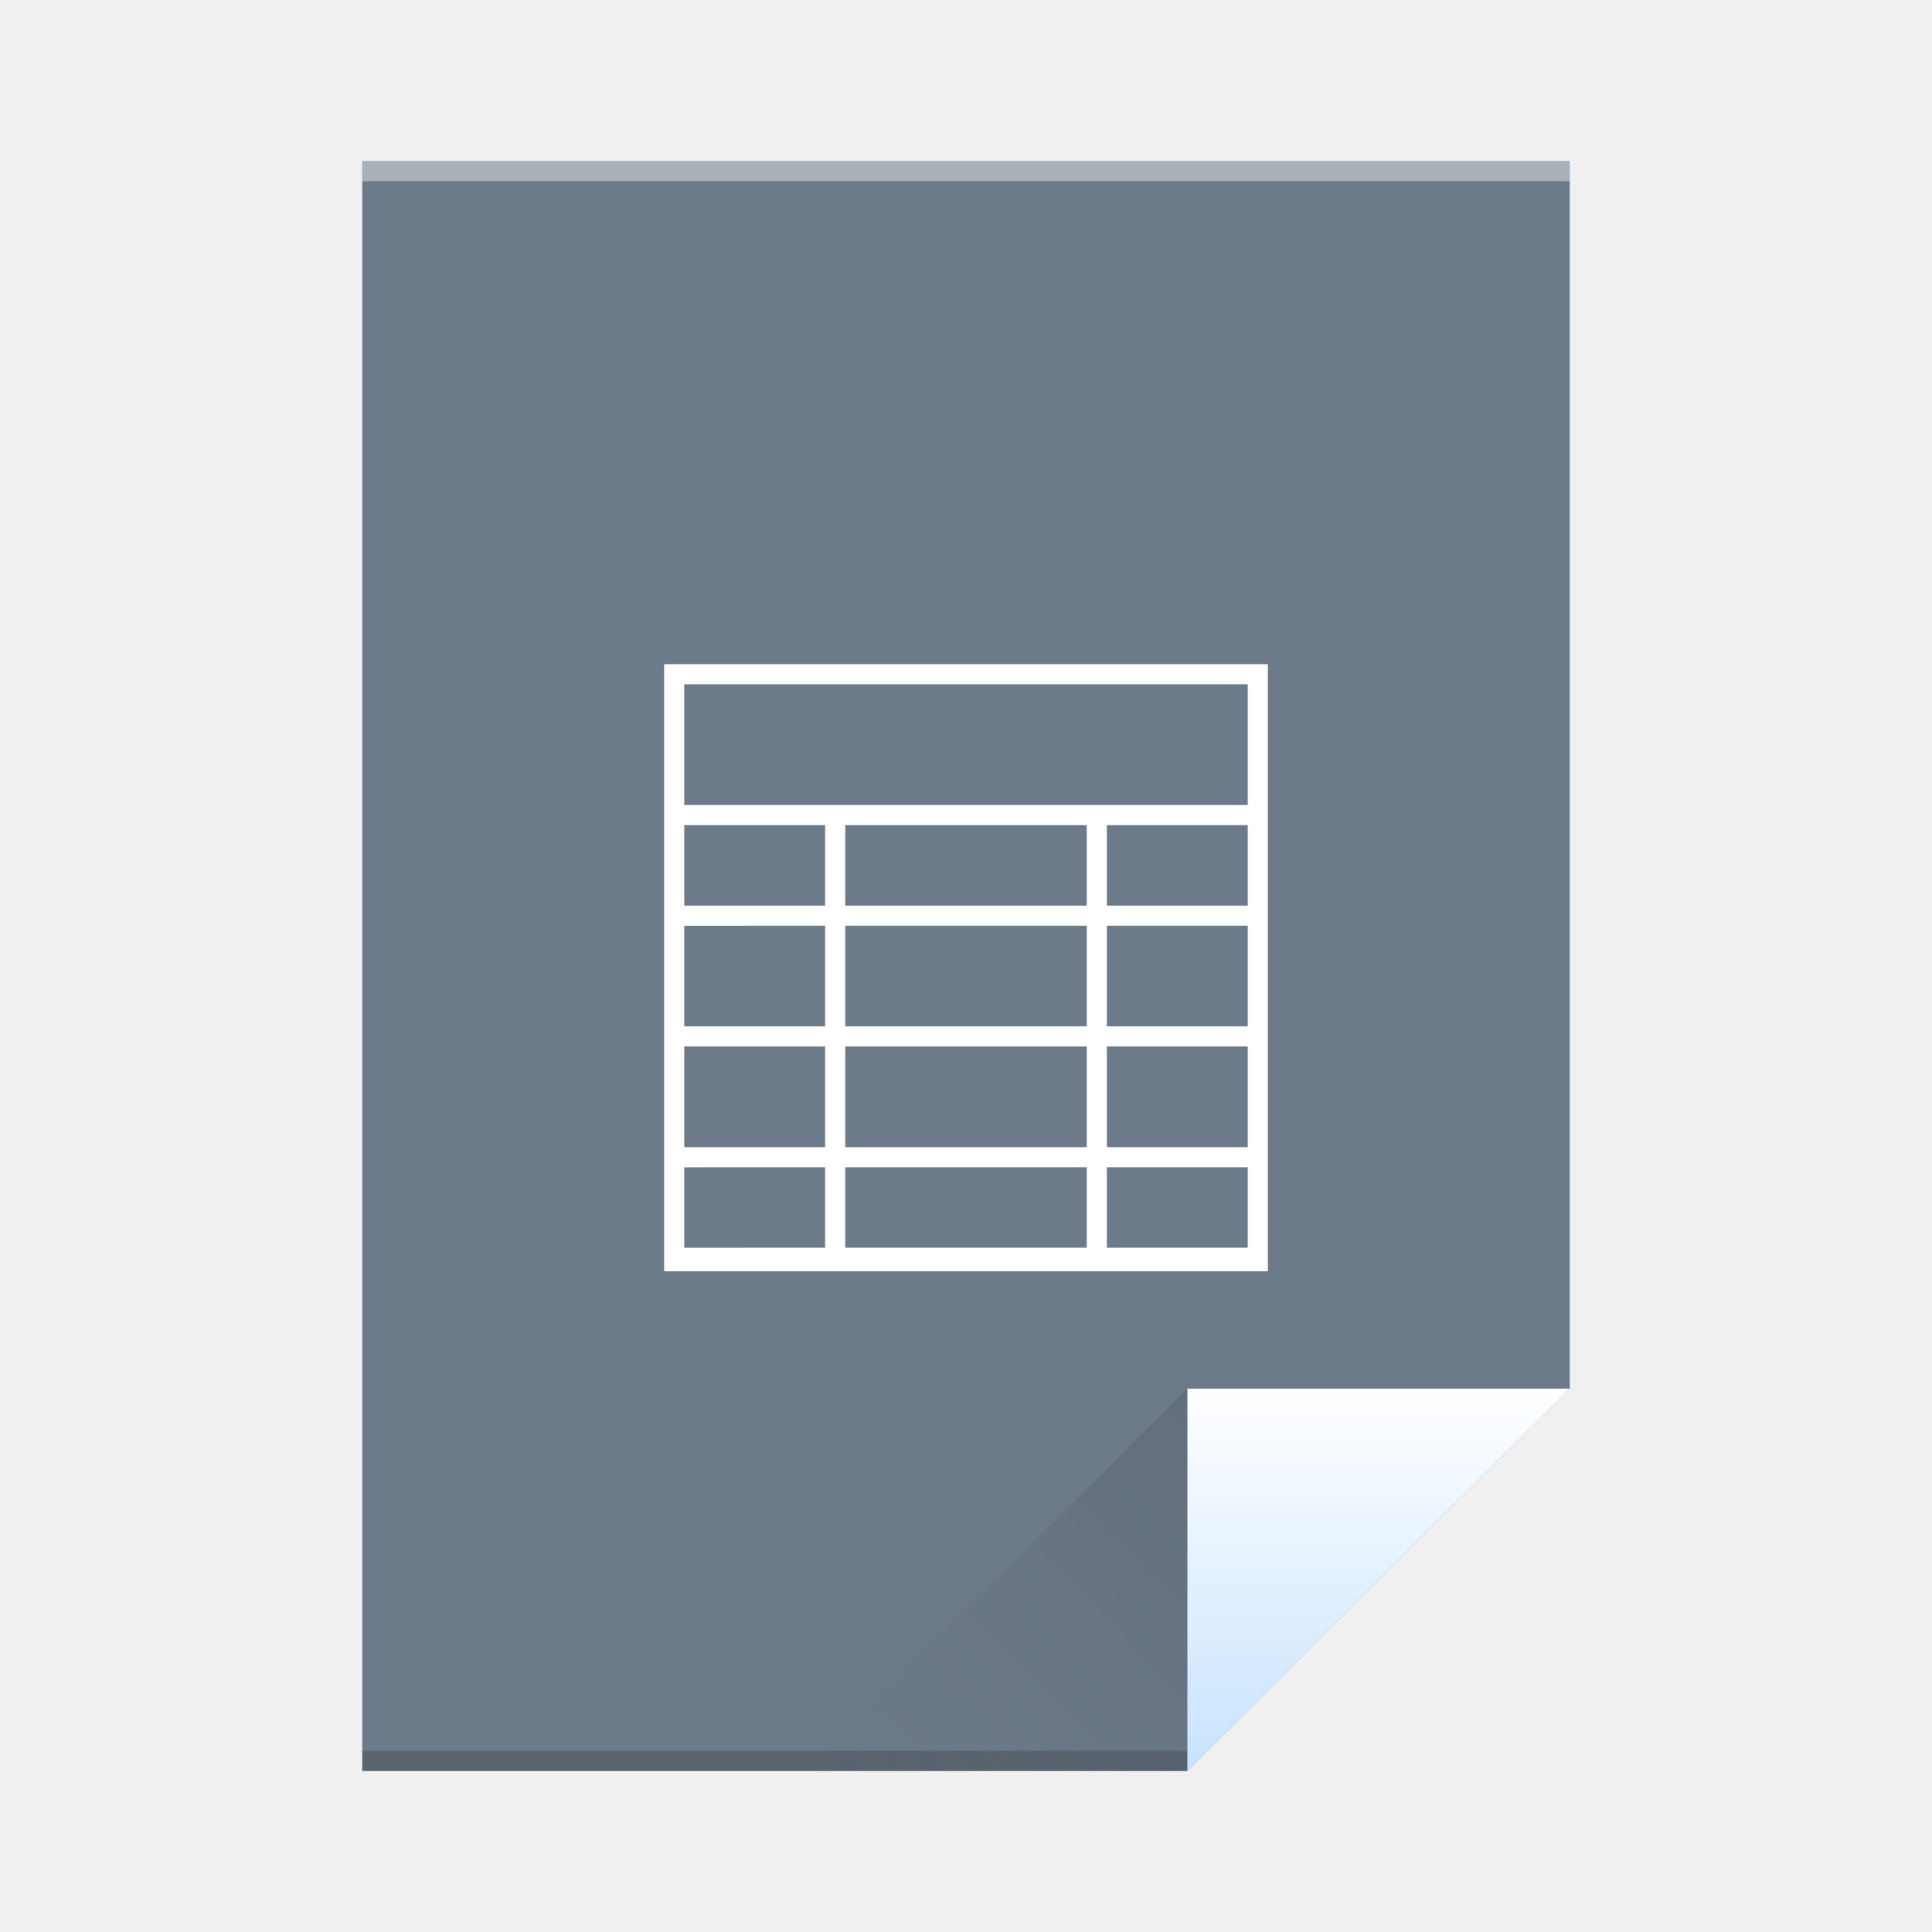
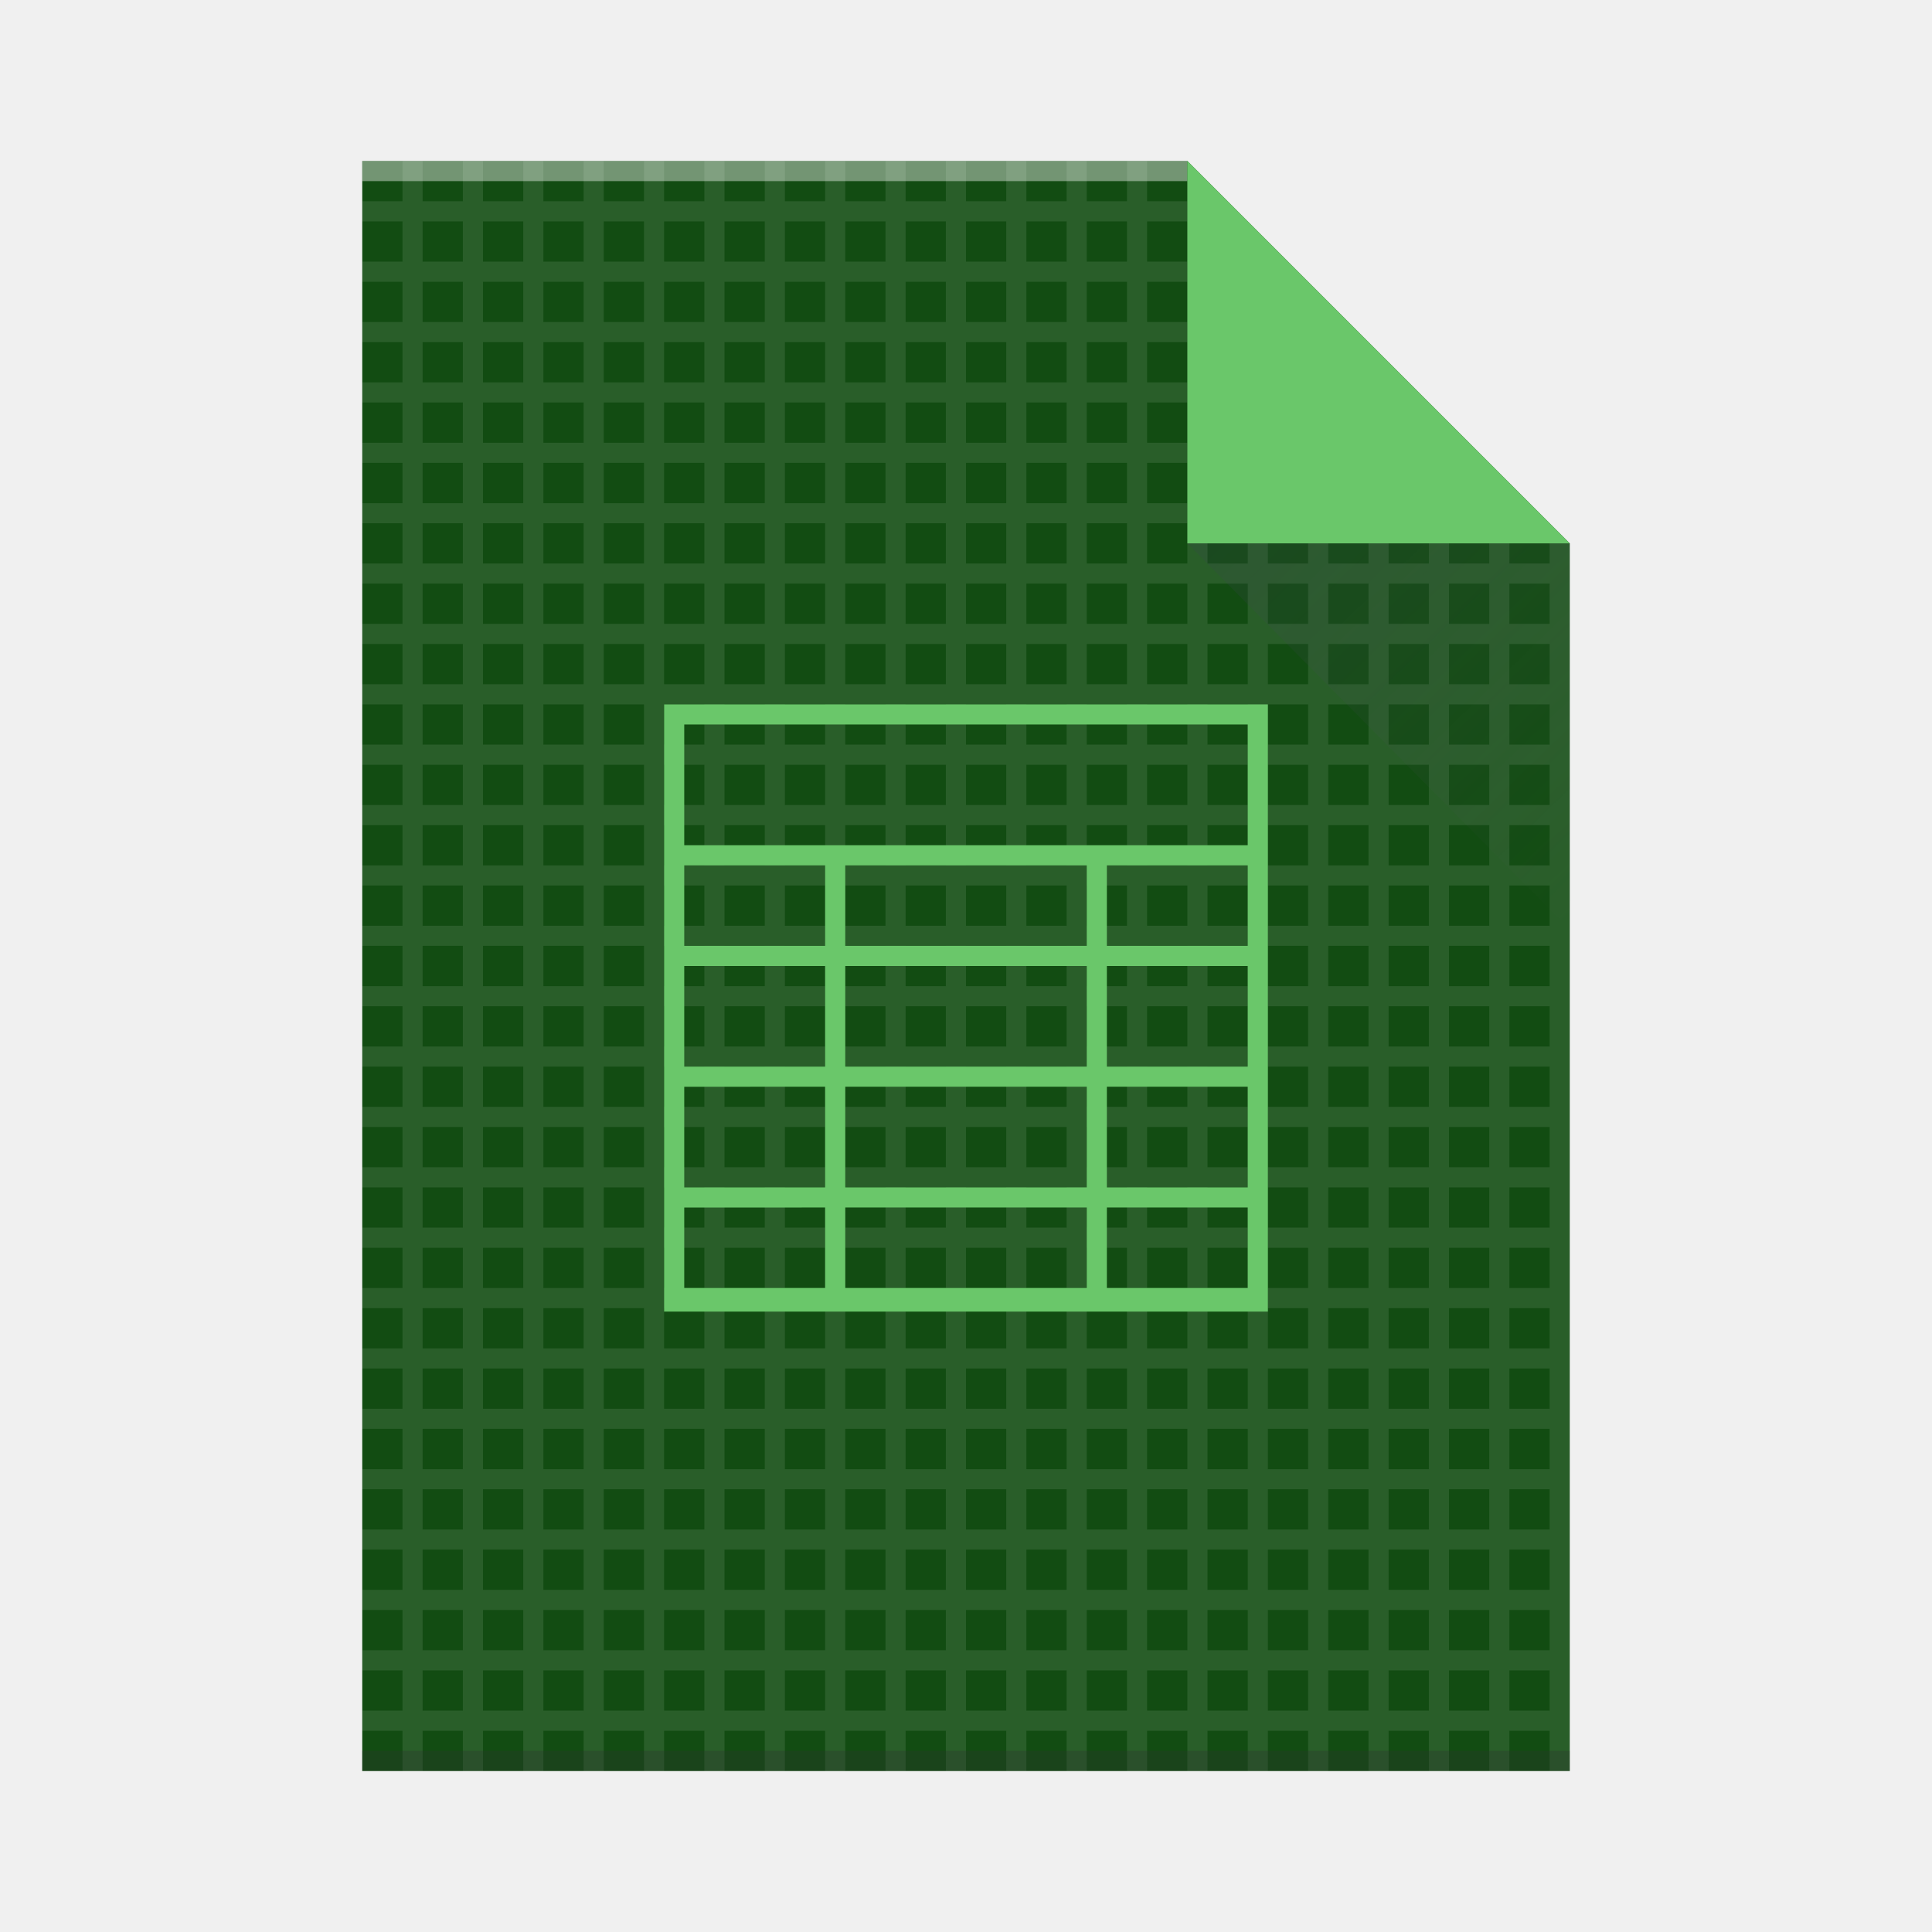
<svg xmlns="http://www.w3.org/2000/svg" height="96" width="96">
-   <linearGradient id="a" gradientTransform="matrix(1.363636 0 0 1.379309 204.3766 -1373.385)" gradientUnits="userSpaceOnUse" x1="44" x2="44" y1="1044.362" y2="964.362">
-     <stop offset="0" stop-color="#6c7a89" />
-     <stop offset="1" stop-color="#768492" />
-   </linearGradient>
-   <linearGradient id="b" gradientTransform="matrix(1.363636 0 0 1.37931 4.363636 960.2243)" gradientUnits="userSpaceOnUse" x1="47" x2="47" y1="61" y2="47">
-     <stop offset="0" stop-color="#c8e3fe" />
-     <stop offset="1" stop-color="#fff" />
-   </linearGradient>
-   <linearGradient id="c" gradientTransform="matrix(1.363636 0 0 -1.37931 -14.72727 1067.811)" gradientUnits="userSpaceOnUse" x1="54.067" x2="40" y1="30.775" y2="17">
+   <linearGradient id="a" gradientTransform="matrix(0 -1.363636 -1.37931 0 101.4483 1057.089)" gradientUnits="userSpaceOnUse" x1="54.067" x2="40" y1="30.775" y2="17">
    <stop offset="0" stop-color="#383e51" />
    <stop offset="1" stop-color="#655c6f" stop-opacity="0" />
  </linearGradient>
  <g transform="translate(0 -956.3622)">
-     <path d="m18 964.362v80h41l19-19v-41.69-19.31h-19.091z" fill="url(#a)" />
-     <path d="m18 1043.362h41v1h-41z" fill="#2e3132" fill-opacity=".294" />
-     <path d="m18 964.362h60v1h-60z" fill="#fff" fill-opacity=".41" />
-     <path d="m78 1025.362-19 19v-19z" fill="url(#b)" fill-rule="evenodd" />
-     <path d="m39.818 1044.362 19.182-19v19z" fill="url(#c)" fill-rule="evenodd" opacity=".2" />
-     <path d="m33 989.362 0 30.172h30l-0-30.172zm1 1h28v6h-28zm0 7h7v4h-7zm8 0h12v4h-12zm13 0h7v4h-7zm-21 5 7-.001v5.001l-7 .001zm8-.001h12v5.001h-12zm13 0h7v5.001h-7zm-21 6.001 7-.001v5.001l-7 .001zm8-.001h12v5.001h-12zm13 0h7v5.001h-7zm-21 6.002 7-.001v3.999l-7 .001zm8-.001h12v3.999h-12zm13 0h7v3.999h-7z" fill="#fff" />
+     <path d="m18 1044.362v-80h41l19 19v61z" fill="#124c12" />
+     <path d="m20 8v2h-2v1h2v2h-2v1h2v2h-2v1h2v2h-2v1h2v2h-2v1h2v2h-2v1h2v2h-2v1h2v2h-2v1h2v2h-2v1h2v2h-2v1h2v2h-2v1h2v2h-2v1h2v2h-2v1h2v2h-2v1h2v2h-2v1h2v2h-2v1h2v2h-2v1h2v2h-2v1h2v2h-2v1h2v2h-2v1h2v2h-2v1h2v2h-2v1h2v2h-2v1h2v2h-2v1h2v2h-2v1h2v2h-2v1h2v2h1v-2h2v2h1v-2h2v2h1v-2h2v2h1v-2h2v2h1v-2h2v2h1v-2h2v2h1v-2h2v2h1v-2h2v2h1v-2h2v2h1v-2h2v2h1v-2h2v2h1v-2h2v2h1v-2h2v2h1v-2h2v2h1v-2h2v2h1v-2h2v2h1v-2h2v2h1v-2h2v2h1v-2h2v2h1v-2-1-2-1-2-1-2-1-2-1-2-1-1.311-.689-1-2-1-2-1-2-1-2-1-2-1-2-1-2-1-2-1-2-1-2-1-2-1-2-1-2-1-1l-1-1v2h-2v-2h2l-1-1h-1v-1l-1-1v2h-2v-2h2l-1-1h-1v-1l-1-1v2h-2v-2h2l-1-1h-1v-1l-1-1v2h-2v-2h2l-1-1h-1v-1l-1-1v2h-2v-2h2l-1-1h-1v-1l-1-1v2h-2v-2h2l-1-1h-1v-1l-1-1v2h-2v-2h-1v2h-2v-2h-1v2h-2v-2h-1v2h-2v-2h-1v2h-2v-2h-1v2h-2v-2h-1v2h-2v-2h-1v2h-2v-2h-1v2h-2v-2h-1v2h-2v-2h-1v2h-2v-2h-1v2h-2v-2h-1v2h-2v-2zm1 3h2v2h-2zm3 0h2v2h-2zm3 0h2v2h-2zm3 0h2v2h-2zm3 0h2v2h-2zm3 0h2v2h-2zm3 0h2v2h-2zm3 0h2v2h-2zm3 0h2v2h-2zm3 0h2v2h-2zm3 0h2v2h-2zm3 0h2v2h-2zm3 0h2v2h-2zm-36 3h2v2h-2zm3 0h2v2h-2zm3 0h2v2h-2zm3 0h2v2h-2zm3 0h2v2h-2zm3 0h2v2h-2zm3 0h2v2h-2zm3 0h2v2h-2zm3 0h2v2h-2zm3 0h2v2h-2zm3 0h2v2h-2zm3 0h2v2h-2zm3 0h2v2h-2zm3 0h2v2h-2zm-39 3h2v2h-2zm3 0h2v2h-2zm3 0h2v2h-2zm3 0h2v2h-2zm3 0h2v2h-2zm3 0h2v2h-2zm3 0h2v2h-2zm3 0h2v2h-2zm3 0h2v2h-2zm3 0h2v2h-2zm3 0h2v2h-2zm3 0h2v2h-2zm3 0h2v2h-2zm3 0h2v2h-2zm3 0h2v2h-2zm-42 3h2v2h-2zm3 0h2v2h-2zm3 0h2v2h-2zm3 0h2v2h-2zm3 0h2v2h-2zm3 0h2v2h-2zm3 0h2v2h-2zm3 0h2v2h-2zm3 0h2v2h-2zm3 0h2v2h-2zm3 0h2v2h-2zm3 0h2v2h-2zm3 0h2v2h-2zm3 0h2v2h-2zm3 0h2v2h-2zm3 0h2v2h-2zm-45 3h2v2h-2zm3 0h2v2h-2zm3 0h2v2h-2zm3 0h2v2h-2zm3 0h2v2h-2zm3 0h2v2h-2zm3 0h2v2h-2zm3 0h2v2h-2zm3 0h2v2h-2zm3 0h2v2h-2zm3 0h2v2h-2zm3 0h2v2h-2zm3 0h2v2h-2zm3 0h2v2h-2zm3 0h2v2h-2zm3 0h2v2h-2zm3 0h2v2h-2zm-48 3h2v2h-2zm3 0h2v2h-2zm3 0h2v2h-2zm3 0h2v2h-2zm3 0h2v2h-2zm3 0h2v2h-2zm3 0h2v2h-2zm3 0h2v2h-2zm3 0h2v2h-2zm3 0h2v2h-2zm3 0h2v2h-2zm3 0h2v2h-2zm3 0h2v2h-2zm3 0h2v2h-2zm3 0h2v2h-2zm3 0h2v2h-2zm3 0h2v2h-2zm3 0h2v2h-2zm-51 3h2v2h-2zm3 0h2v2h-2zm3 0h2v2h-2zm3 0h2v2h-2zm3 0h2v2h-2zm3 0h2v2h-2zm3 0h2v2h-2zm3 0h2v2h-2zm3 0h2v2h-2zm3 0h2v2h-2zm3 0h2v2h-2zm3 0h2v2h-2zm3 0h2v2h-2zm3 0h2v2h-2zm3 0h2v2h-2zm3 0h2v2h-2zm3 0h2v2h-2zm3 0h2v2h-2zm3 0h2v2h-2zm-54 3h2v2h-2zm3 0h2v2h-2zm3 0h2v2h-2zm3 0h2v2h-2zm3 0h2v2h-2zm3 0h2v2h-2zm3 0h2v2h-2zm3 0h2v2h-2zm3 0h2v2h-2zm3 0h2v2h-2zm3 0h2v2h-2zm3 0h2v2h-2zm3 0h2v2h-2zm3 0h2v2h-2zm3 0h2v2h-2zm3 0h2v2h-2zm3 0h2v2h-2zm3 0h2v2h-2zm3 0h2v2h-2zm-54 3h2v2h-2zm3 0h2v2h-2zm3 0h2v2h-2zm3 0h2v2h-2zm3 0h2v2h-2zm3 0h2v2h-2zm3 0h2v2h-2zm3 0h2v2h-2zm3 0h2v2h-2zm3 0h2v2h-2zm3 0h2v2h-2zm3 0h2v2h-2zm3 0h2v2h-2zm3 0h2v2h-2zm3 0h2v2h-2zm3 0h2v2h-2zm3 0h2v2h-2zm3 0h2v2h-2zm3 0h2v2h-2zm-54 3h2v2h-2zm3 0h2v2h-2zm3 0h2v2h-2zm3 0h2v2h-2zm3 0h2v2h-2zm3 0h2v2h-2zm3 0h2v2h-2zm3 0h2v2h-2zm3 0h2v2h-2zm3 0h2v2h-2zm3 0h2v2h-2zm3 0h2v2h-2zm3 0h2v2h-2zm3 0h2v2h-2zm3 0h2v2h-2zm3 0h2v2h-2zm3 0h2v2h-2zm3 0h2v2h-2zm3 0h2v2h-2zm-54 3h2v2h-2zm3 0h2v2h-2zm3 0h2v2h-2zm3 0h2v2h-2zm3 0h2v2h-2zm3 0h2v2h-2zm3 0h2v2h-2zm3 0h2v2h-2zm3 0h2v2h-2zm3 0h2v2h-2zm3 0h2v2h-2zm3 0h2v2h-2zm3 0h2v2h-2zm3 0h2v2h-2zm3 0h2v2h-2zm3 0h2v2h-2zm3 0h2v2h-2zm3 0h2v2h-2zm3 0h2v2h-2zm-54 3h2v2h-2zm3 0h2v2h-2zm3 0h2v2h-2zm3 0h2v2h-2zm3 0h2v2h-2zm3 0h2v2h-2zm3 0h2v2h-2zm3 0h2v2h-2zm3 0h2v2h-2zm3 0h2v2h-2zm3 0h2v2h-2zm3 0h2v2h-2zm3 0h2v2h-2zm3 0h2v2h-2zm3 0h2v2h-2zm3 0h2v2h-2zm3 0h2v2h-2zm3 0h2v2h-2zm3 0h2v2h-2zm-54 3h2v2h-2zm3 0h2v2h-2zm3 0h2v2h-2zm3 0h2v2h-2zm3 0h2v2h-2zm3 0h2v2h-2zm3 0h2v2h-2zm3 0h2v2h-2zm3 0h2v2h-2zm3 0h2v2h-2zm3 0h2v2h-2zm3 0h2v2h-2zm3 0h2v2h-2zm3 0h2v2h-2zm3 0h2v2h-2zm3 0h2v2h-2zm3 0h2v2h-2zm3 0h2v2h-2zm3 0h2v2h-2zm-54 3h2v2h-2zm3 0h2v2h-2zm3 0h2v2h-2zm3 0h2v2h-2zm3 0h2v2h-2zm3 0h2v2h-2zm3 0h2v2h-2zm3 0h2v2h-2zm3 0h2v2h-2zm3 0h2v2h-2zm3 0h2v2h-2zm3 0h2v2h-2zm3 0h2v2h-2zm3 0h2v2h-2zm3 0h2v2h-2zm3 0h2v2h-2zm3 0h2v2h-2zm3 0h2v2h-2zm3 0h2v2h-2zm-54 3h2v2h-2zm3 0h2v2h-2zm3 0h2v2h-2zm3 0h2v2h-2zm3 0h2v2h-2zm3 0h2v2h-2zm3 0h2v2h-2zm3 0h2v2h-2zm3 0h2v2h-2zm3 0h2v2h-2zm3 0h2v2h-2zm3 0h2v2h-2zm3 0h2v2h-2zm3 0h2v2h-2zm3 0h2v2h-2zm3 0h2v2h-2zm3 0h2v2h-2zm3 0h2v2h-2zm3 0h2v2h-2zm-54 3h2v2h-2zm3 0h2v2h-2zm3 0h2v2h-2zm3 0h2v2h-2zm3 0h2v2h-2zm3 0h2v2h-2zm3 0h2v2h-2zm3 0h2v2h-2zm3 0h2v2h-2zm3 0h2v2h-2zm3 0h2v2h-2zm3 0h2v2h-2zm3 0h2v2h-2zm3 0h2v2h-2zm3 0h2v2h-2zm3 0h2v2h-2zm3 0h2v2h-2zm3 0h2v2h-2zm3 0h2v2h-2zm-54 3h2v2h-2zm3 0h2v2h-2zm3 0h2v2h-2zm3 0h2v2h-2zm3 0h2v2h-2zm3 0h2v2h-2zm3 0h2v2h-2zm3 0h2v2h-2zm3 0h2v2h-2zm3 0h2v2h-2zm3 0h2v2h-2zm3 0h2v2h-2zm3 0h2v2h-2zm3 0h2v2h-2zm3 0h2v2h-2zm3 0h2v2h-2zm3 0h2v2h-2zm3 0h2v2h-2zm3 0h2v2h-2zm-54 3h2v2h-2zm3 0h2v2h-2zm3 0h2v2h-2zm3 0h2v2h-2zm3 0h2v2h-2zm3 0h2v2h-2zm3 0h2v2h-2zm3 0h2v2h-2zm3 0h2v2h-2zm3 0h2v2h-2zm3 0h2v2h-2zm3 0h2v2h-2zm3 0h2v2h-2zm3 0h2v2h-2zm3 0h2v2h-2zm3 0h2v2h-2zm3 0h2v2h-2zm3 0h2v2h-2zm3 0h2v2h-2zm-54 3h2v2h-2zm3 0h2v2h-2zm3 0h2v2h-2zm3 0h2v2h-2zm3 0h2v2h-2zm3 0h2v2h-2zm3 0h2v2h-2zm3 0h2v2h-2zm3 0h2v2h-2zm3 0h2v2h-2zm3 0h2v2h-2zm3 0h2v2h-2zm3 0h2v2h-2zm3 0h2v2h-2zm3 0h2v2h-2zm3 0h2v2h-2zm3 0h2v2h-2zm3 0h2v2h-2zm3 0h2v2h-2zm-54 3h2v2h-2zm3 0h2v2h-2zm3 0h2v2h-2zm3 0h2v2h-2zm3 0h2v2h-2zm3 0h2v2h-2zm3 0h2v2h-2zm3 0h2v2h-2zm3 0h2v2h-2zm3 0h2v2h-2zm3 0h2v2h-2zm3 0h2v2h-2zm3 0h2v2h-2zm3 0h2v2h-2zm3 0h2v2h-2zm3 0h2v2h-2zm3 0h2v2h-2zm3 0h2v2h-2zm3 0h2v2h-2zm-54 3h2v2h-2zm3 0h2v2h-2zm3 0h2v2h-2zm3 0h2v2h-2zm3 0h2v2h-2zm3 0h2v2h-2zm3 0h2v2h-2zm3 0h2v2h-2zm3 0h2v2h-2zm3 0h2v2h-2zm3 0h2v2h-2zm3 0h2v2h-2zm3 0h2v2h-2zm3 0h2v2h-2zm3 0h2v2h-2zm3 0h2v2h-2zm3 0h2v2h-2zm3 0h2v2h-2zm3 0h2v2h-2zm-54 3h2v2h-2zm3 0h2v2h-2zm3 0h2v2h-2zm3 0h2v2h-2zm3 0h2v2h-2zm3 0h2v2h-2zm3 0h2v2h-2zm3 0h2v2h-2zm3 0h2v2h-2zm3 0h2v2h-2zm3 0h2v2h-2zm3 0h2v2h-2zm3 0h2v2h-2zm3 0h2v2h-2zm3 0h2v2h-2zm3 0h2v2h-2zm3 0h2v2h-2zm3 0h2v2h-2zm3 0h2v2h-2zm-54 3h2v2h-2zm3 0h2v2h-2zm3 0h2v2h-2zm3 0h2v2h-2zm3 0h2v2h-2zm3 0h2v2h-2zm3 0h2v2h-2zm3 0h2v2h-2zm3 0h2v2h-2zm3 0h2v2h-2zm3 0h2v2h-2zm3 0h2v2h-2zm3 0h2v2h-2zm3 0h2v2h-2zm3 0h2v2h-2zm3 0h2v2h-2zm3 0h2v2h-2zm3 0h2v2h-2zm3 0h2v2h-2zm-54 3h2v2h-2zm3 0h2v2h-2zm3 0h2v2h-2zm3 0h2v2h-2zm3 0h2v2h-2zm3 0h2v2h-2zm3 0h2v2h-2zm3 0h2v2h-2zm3 0h2v2h-2zm3 0h2v2h-2zm3 0h2v2h-2zm3 0h2v2h-2zm3 0h2v2h-2zm3 0h2v2h-2zm3 0h2v2h-2zm3 0h2v2h-2zm3 0h2v2h-2zm3 0h2v2h-2zm3 0h2v2h-2zm-54 3h2v2h-2zm3 0h2v2h-2zm3 0h2v2h-2zm3 0h2v2h-2zm3 0h2v2h-2zm3 0h2v2h-2zm3 0h2v2h-2zm3 0h2v2h-2zm3 0h2v2h-2zm3 0h2v2h-2zm3 0h2v2h-2zm3 0h2v2h-2zm3 0h2v2h-2zm3 0h2v2h-2zm3 0h2v2h-2zm3 0h2v2h-2zm3 0h2v2h-2zm3 0h2v2h-2zm3 0h2v2h-2z" fill="#fff" opacity=".1" transform="translate(0 956.3622)" />
+     <path d="m18 1044.362h60v-1h-60z" fill="#2e3132" fill-opacity=".294" stroke-width="1.21" />
+     <path d="m18 965.362h41v-1h-41z" fill="#fff" fill-opacity=".41" stroke-width=".827" />
+     <path d="m78 983.362-19-19v19z" fill="#6ac76a" fill-rule="evenodd" />
+     <path d="m78 1002.544-19-19.182h19z" fill="url(#a)" fill-rule="evenodd" opacity=".2" />
+     <path d="m33 991.362 0 30.172h30l-0-30.172zm1 1h28v6h-28zm0 7h7v4h-7zm8 0h12v4h-12zm13 0h7v4h-7zm-21 5 7-.001v5.001l-7 .001zm8-.001h12v5.001h-12zm13 0h7v5.001h-7zm-21 6.001 7-.001v5.001l-7 .001zm8-.001h12v5.001h-12zm13 0h7v5.001h-7zm-21 6.002 7-.001v3.999l-7 .001zm8-.001h12v3.999h-12zm13 0h7v3.999h-7z" fill="#6ac76a" />
  </g>
</svg>
